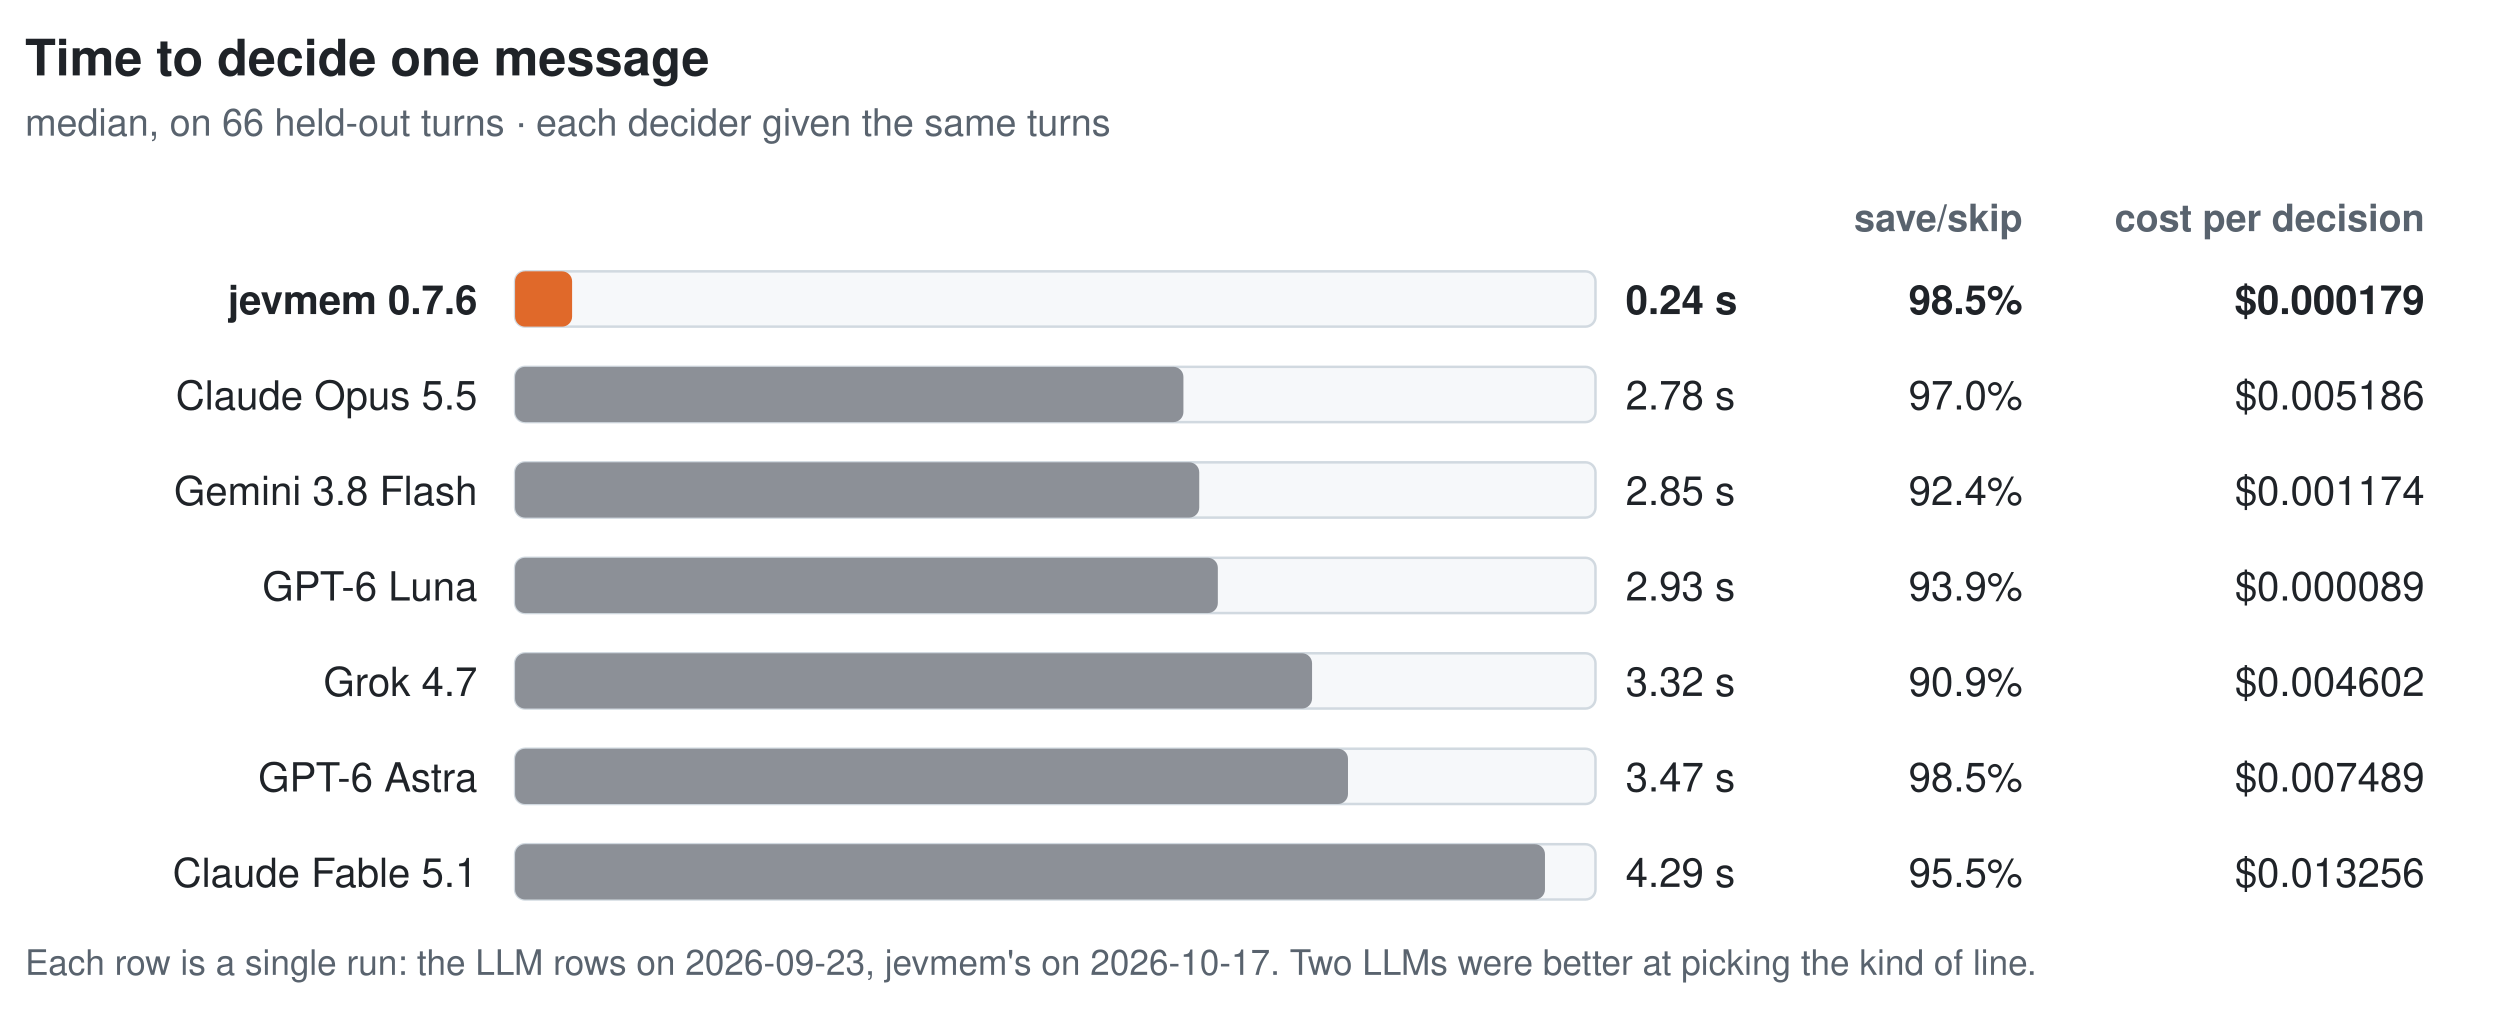
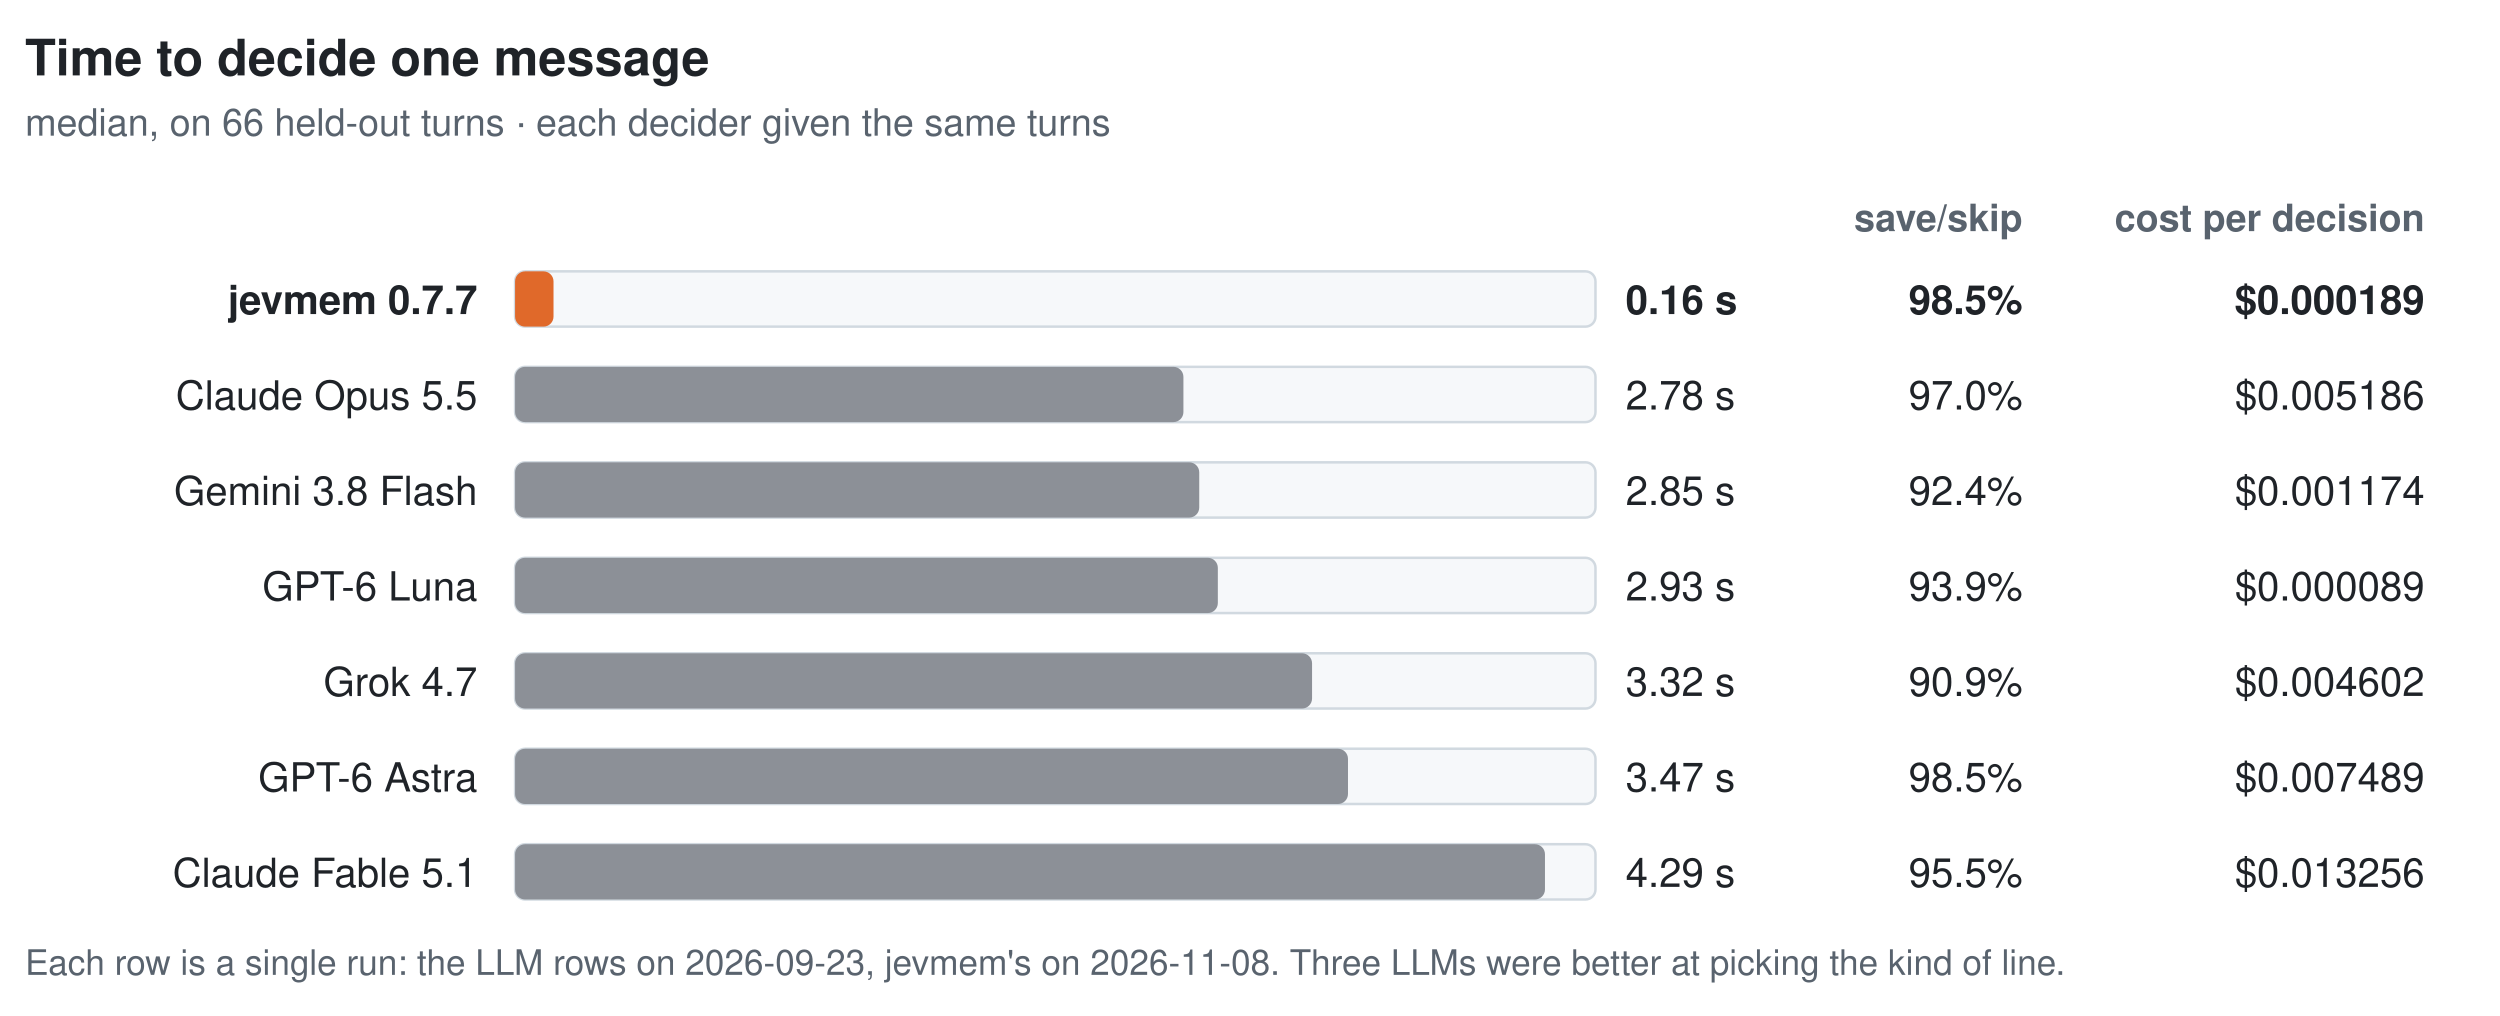
- <svg xmlns="http://www.w3.org/2000/svg" viewBox="0 0 995 404" width="995" height="404" role="img" aria-label="Median time to decide one message on 66 held-out turns: jevmem 0.24 s, six current LLMs 2.78 to 4.29 s; save/skip accuracy and cost per decision alongside.">
+ <svg xmlns="http://www.w3.org/2000/svg" viewBox="0 0 995 404" width="995" height="404" role="img" aria-label="Median time to decide one message on 66 held-out turns: jevmem 0.16 s, six current LLMs 2.78 to 4.29 s; save/skip accuracy and cost per decision alongside.">
  <text x="10" y="30" font-family="-apple-system, BlinkMacSystemFont, 'Segoe UI', Helvetica, Arial, sans-serif" font-size="20" font-weight="700" fill="#1f2328" text-anchor="start">Time to decide one message</text>
  <text x="10" y="54" font-family="-apple-system, BlinkMacSystemFont, 'Segoe UI', Helvetica, Arial, sans-serif" font-size="15" font-weight="400" fill="#59636e" text-anchor="start">median, on 66 held-out turns · each decider given the same turns</text>
  <text x="805" y="92" font-family="-apple-system, BlinkMacSystemFont, 'Segoe UI', Helvetica, Arial, sans-serif" font-size="15" font-weight="600" fill="#59636e" text-anchor="end">save/skip</text>
  <text x="965" y="92" font-family="-apple-system, BlinkMacSystemFont, 'Segoe UI', Helvetica, Arial, sans-serif" font-size="15" font-weight="600" fill="#59636e" text-anchor="end">cost per decision</text>
-   <text x="190" y="125" font-family="-apple-system, BlinkMacSystemFont, 'Segoe UI', Helvetica, Arial, sans-serif" font-size="16" font-weight="600" fill="#1f2328" text-anchor="end">jevmem 0.7.6</text>
+   <text x="190" y="125" font-family="-apple-system, BlinkMacSystemFont, 'Segoe UI', Helvetica, Arial, sans-serif" font-size="16" font-weight="600" fill="#1f2328" text-anchor="end">jevmem 0.7.7</text>
  <rect x="205" y="108" width="430" height="22" rx="4" fill="#f6f8fa" stroke="#d1d9e0" stroke-width="1" />
-   <rect x="205" y="108" width="22.7" height="22" rx="4" fill="#E0692A" />
-   <text x="647" y="125" font-family="-apple-system, BlinkMacSystemFont, 'Segoe UI', Helvetica, Arial, sans-serif" font-size="16" font-weight="700" fill="#1f2328" text-anchor="start">0.24 s</text>
+   <rect x="205" y="108" width="15.3" height="22" rx="4" fill="#E0692A" />
+   <text x="647" y="125" font-family="-apple-system, BlinkMacSystemFont, 'Segoe UI', Helvetica, Arial, sans-serif" font-size="16" font-weight="700" fill="#1f2328" text-anchor="start">0.16 s</text>
  <text x="805" y="125" font-family="-apple-system, BlinkMacSystemFont, 'Segoe UI', Helvetica, Arial, sans-serif" font-size="16" font-weight="700" fill="#1f2328" text-anchor="end">98.5%</text>
-   <text x="965" y="125" font-family="-apple-system, BlinkMacSystemFont, 'Segoe UI', Helvetica, Arial, sans-serif" font-size="16" font-weight="700" fill="#1f2328" text-anchor="end">$0.000179</text>
+   <text x="965" y="125" font-family="-apple-system, BlinkMacSystemFont, 'Segoe UI', Helvetica, Arial, sans-serif" font-size="16" font-weight="700" fill="#1f2328" text-anchor="end">$0.000189</text>
  <text x="190" y="163" font-family="-apple-system, BlinkMacSystemFont, 'Segoe UI', Helvetica, Arial, sans-serif" font-size="16" font-weight="400" fill="#1f2328" text-anchor="end">Claude Opus 5.5</text>
  <rect x="205" y="146" width="430" height="22" rx="4" fill="#f6f8fa" stroke="#d1d9e0" stroke-width="1" />
  <rect x="205" y="146" width="266.0" height="22" rx="4" fill="#8c9097" />
  <text x="647" y="163" font-family="-apple-system, BlinkMacSystemFont, 'Segoe UI', Helvetica, Arial, sans-serif" font-size="16" font-weight="400" fill="#1f2328" text-anchor="start">2.78 s</text>
  <text x="805" y="163" font-family="-apple-system, BlinkMacSystemFont, 'Segoe UI', Helvetica, Arial, sans-serif" font-size="16" font-weight="400" fill="#1f2328" text-anchor="end">97.0%</text>
  <text x="965" y="163" font-family="-apple-system, BlinkMacSystemFont, 'Segoe UI', Helvetica, Arial, sans-serif" font-size="16" font-weight="400" fill="#1f2328" text-anchor="end">$0.005186</text>
  <text x="190" y="201" font-family="-apple-system, BlinkMacSystemFont, 'Segoe UI', Helvetica, Arial, sans-serif" font-size="16" font-weight="400" fill="#1f2328" text-anchor="end">Gemini 3.8 Flash</text>
  <rect x="205" y="184" width="430" height="22" rx="4" fill="#f6f8fa" stroke="#d1d9e0" stroke-width="1" />
  <rect x="205" y="184" width="272.3" height="22" rx="4" fill="#8c9097" />
  <text x="647" y="201" font-family="-apple-system, BlinkMacSystemFont, 'Segoe UI', Helvetica, Arial, sans-serif" font-size="16" font-weight="400" fill="#1f2328" text-anchor="start">2.85 s</text>
  <text x="805" y="201" font-family="-apple-system, BlinkMacSystemFont, 'Segoe UI', Helvetica, Arial, sans-serif" font-size="16" font-weight="400" fill="#1f2328" text-anchor="end">92.4%</text>
  <text x="965" y="201" font-family="-apple-system, BlinkMacSystemFont, 'Segoe UI', Helvetica, Arial, sans-serif" font-size="16" font-weight="400" fill="#1f2328" text-anchor="end">$0.001174</text>
  <text x="190" y="239" font-family="-apple-system, BlinkMacSystemFont, 'Segoe UI', Helvetica, Arial, sans-serif" font-size="16" font-weight="400" fill="#1f2328" text-anchor="end">GPT-6 Luna</text>
  <rect x="205" y="222" width="430" height="22" rx="4" fill="#f6f8fa" stroke="#d1d9e0" stroke-width="1" />
  <rect x="205" y="222" width="279.7" height="22" rx="4" fill="#8c9097" />
  <text x="647" y="239" font-family="-apple-system, BlinkMacSystemFont, 'Segoe UI', Helvetica, Arial, sans-serif" font-size="16" font-weight="400" fill="#1f2328" text-anchor="start">2.93 s</text>
  <text x="805" y="239" font-family="-apple-system, BlinkMacSystemFont, 'Segoe UI', Helvetica, Arial, sans-serif" font-size="16" font-weight="400" fill="#1f2328" text-anchor="end">93.9%</text>
  <text x="965" y="239" font-family="-apple-system, BlinkMacSystemFont, 'Segoe UI', Helvetica, Arial, sans-serif" font-size="16" font-weight="400" fill="#1f2328" text-anchor="end">$0.000089</text>
  <text x="190" y="277" font-family="-apple-system, BlinkMacSystemFont, 'Segoe UI', Helvetica, Arial, sans-serif" font-size="16" font-weight="400" fill="#1f2328" text-anchor="end">Grok 4.7</text>
  <rect x="205" y="260" width="430" height="22" rx="4" fill="#f6f8fa" stroke="#d1d9e0" stroke-width="1" />
  <rect x="205" y="260" width="317.2" height="22" rx="4" fill="#8c9097" />
  <text x="647" y="277" font-family="-apple-system, BlinkMacSystemFont, 'Segoe UI', Helvetica, Arial, sans-serif" font-size="16" font-weight="400" fill="#1f2328" text-anchor="start">3.32 s</text>
  <text x="805" y="277" font-family="-apple-system, BlinkMacSystemFont, 'Segoe UI', Helvetica, Arial, sans-serif" font-size="16" font-weight="400" fill="#1f2328" text-anchor="end">90.9%</text>
  <text x="965" y="277" font-family="-apple-system, BlinkMacSystemFont, 'Segoe UI', Helvetica, Arial, sans-serif" font-size="16" font-weight="400" fill="#1f2328" text-anchor="end">$0.004602</text>
  <text x="190" y="315" font-family="-apple-system, BlinkMacSystemFont, 'Segoe UI', Helvetica, Arial, sans-serif" font-size="16" font-weight="400" fill="#1f2328" text-anchor="end">GPT-6 Astra</text>
  <rect x="205" y="298" width="430" height="22" rx="4" fill="#f6f8fa" stroke="#d1d9e0" stroke-width="1" />
  <rect x="205" y="298" width="331.5" height="22" rx="4" fill="#8c9097" />
  <text x="647" y="315" font-family="-apple-system, BlinkMacSystemFont, 'Segoe UI', Helvetica, Arial, sans-serif" font-size="16" font-weight="400" fill="#1f2328" text-anchor="start">3.47 s</text>
  <text x="805" y="315" font-family="-apple-system, BlinkMacSystemFont, 'Segoe UI', Helvetica, Arial, sans-serif" font-size="16" font-weight="400" fill="#1f2328" text-anchor="end">98.5%</text>
  <text x="965" y="315" font-family="-apple-system, BlinkMacSystemFont, 'Segoe UI', Helvetica, Arial, sans-serif" font-size="16" font-weight="400" fill="#1f2328" text-anchor="end">$0.007489</text>
  <text x="190" y="353" font-family="-apple-system, BlinkMacSystemFont, 'Segoe UI', Helvetica, Arial, sans-serif" font-size="16" font-weight="400" fill="#1f2328" text-anchor="end">Claude Fable 5.1</text>
  <rect x="205" y="336" width="430" height="22" rx="4" fill="#f6f8fa" stroke="#d1d9e0" stroke-width="1" />
  <rect x="205" y="336" width="409.9" height="22" rx="4" fill="#8c9097" />
  <text x="647" y="353" font-family="-apple-system, BlinkMacSystemFont, 'Segoe UI', Helvetica, Arial, sans-serif" font-size="16" font-weight="400" fill="#1f2328" text-anchor="start">4.29 s</text>
  <text x="805" y="353" font-family="-apple-system, BlinkMacSystemFont, 'Segoe UI', Helvetica, Arial, sans-serif" font-size="16" font-weight="400" fill="#1f2328" text-anchor="end">95.5%</text>
  <text x="965" y="353" font-family="-apple-system, BlinkMacSystemFont, 'Segoe UI', Helvetica, Arial, sans-serif" font-size="16" font-weight="400" fill="#1f2328" text-anchor="end">$0.013256</text>
-   <text x="10" y="388" font-family="-apple-system, BlinkMacSystemFont, 'Segoe UI', Helvetica, Arial, sans-serif" font-size="14" font-weight="400" fill="#59636e" text-anchor="start">Each row is a single run: the LLM rows on 2026-09-23, jevmem's on 2026-10-17. Two LLMs were better at picking the kind of line.</text>
+   <text x="10" y="388" font-family="-apple-system, BlinkMacSystemFont, 'Segoe UI', Helvetica, Arial, sans-serif" font-size="14" font-weight="400" fill="#59636e" text-anchor="start">Each row is a single run: the LLM rows on 2026-09-23, jevmem's on 2026-11-08. Three LLMs were better at picking the kind of line.</text>
</svg>
